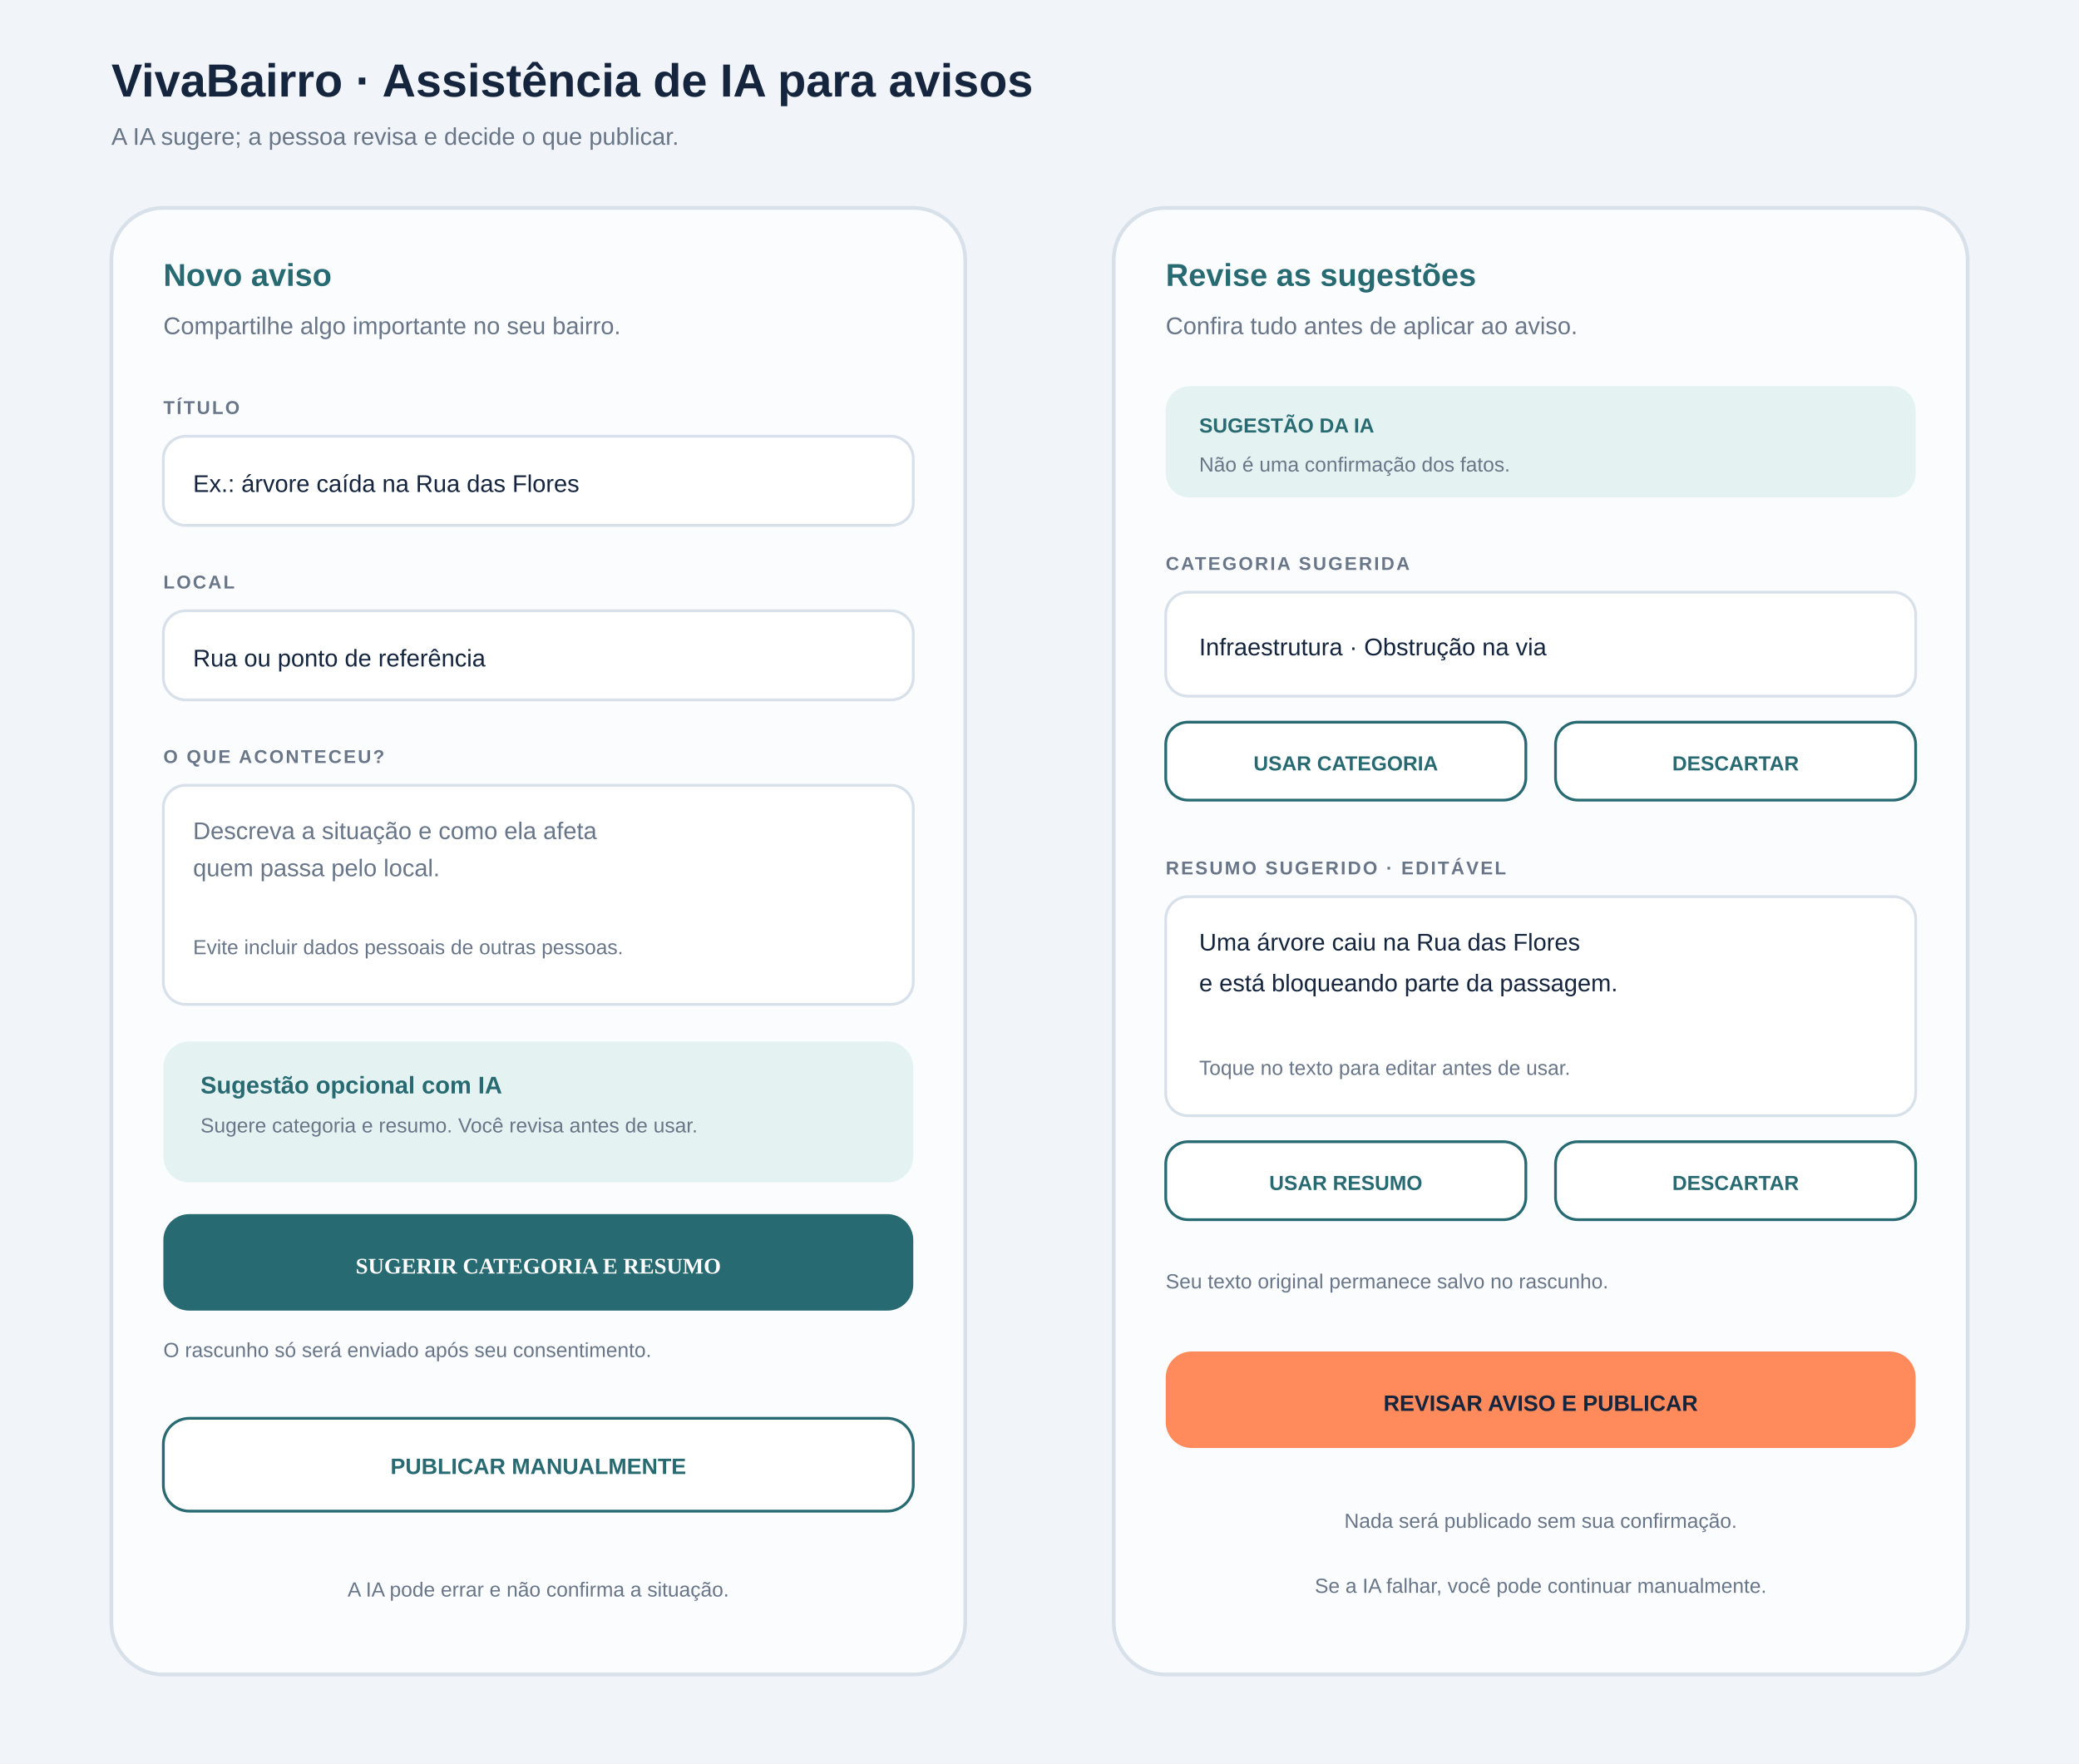
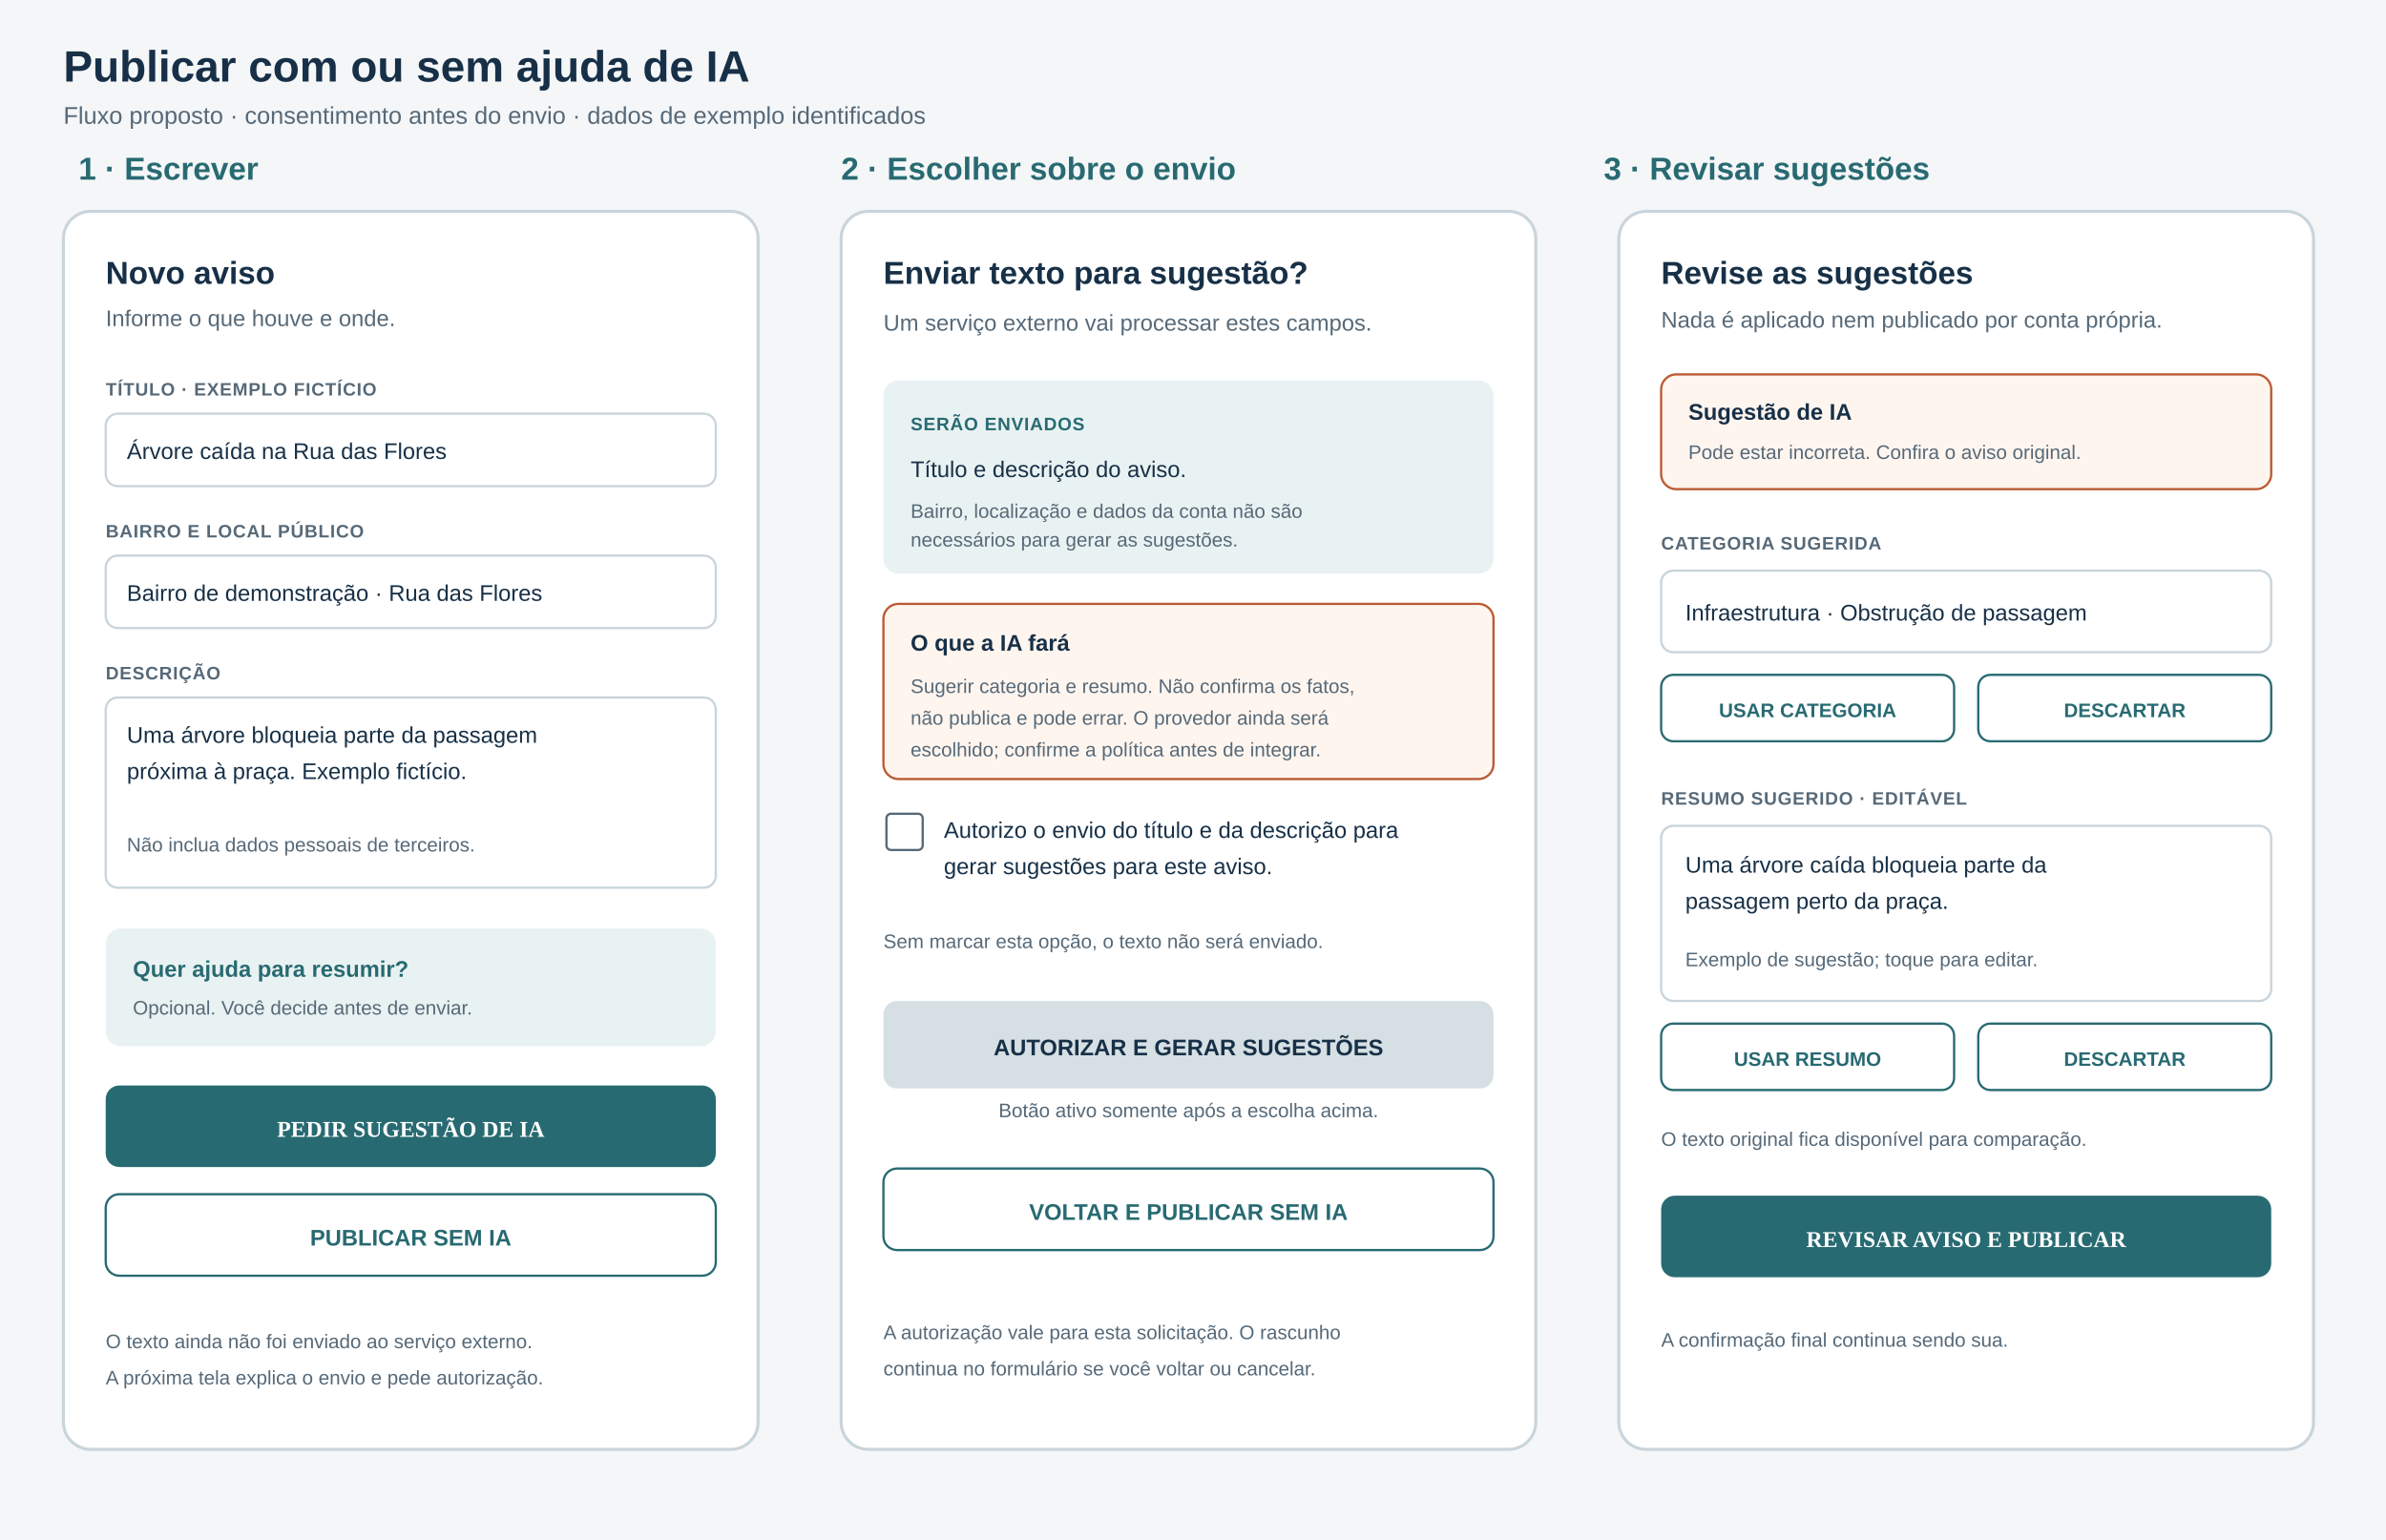
- <svg xmlns="http://www.w3.org/2000/svg" width="1120" height="950" viewBox="0 0 1120 950" role="img" aria-labelledby="title desc">
+ <svg xmlns="http://www.w3.org/2000/svg" width="1580" height="1020" viewBox="0 0 1580 1020" role="img" aria-labelledby="title desc">
  <defs>
    <style>
-       .page{fill:#F1F4F8}.phone{fill:#FBFCFE;stroke:#D8E0EA;stroke-width:2}.ink{fill:#14253D;font-family:Arial,sans-serif}.muted{fill:#687688;font-family:Arial,sans-serif}.teal{fill:#286A72;font-family:Arial,sans-serif}.title{font-size:25px;font-weight:700}.section{font-size:17px;font-weight:700}.body{font-size:13px}.small{font-size:11px}.label{font-size:10px;font-weight:700;letter-spacing:1px}.button{font-size:12px;font-weight:700}.field{fill:#fff;stroke:#D8E0EA;stroke-width:1.5}.card{fill:#E4F3F1}.outline{fill:#fff;stroke:#286A72;stroke-width:1.5}
+       .bg{fill:#F4F6F8}.phone{fill:#fff;stroke:#C9D4DB;stroke-width:2}.ink{fill:#173047;font-family:Arial,sans-serif}.muted{fill:#566978;font-family:Arial,sans-serif}.teal{fill:#286A72;font-family:Arial,sans-serif}.title{font-size:29px;font-weight:700}.sub{font-size:16px}.head{font-size:21px;font-weight:700}.body{font-size:15px}.small{font-size:13px}.label{font-size:12px;font-weight:700;letter-spacing:.5px}.field{fill:#fff;stroke:#C9D4DB;stroke-width:1.5}.card{fill:#E9F2F2}.notice{fill:#FFF5EF;stroke:#BB5B34;stroke-width:1.5}.primary{fill:#286A72}.secondary{fill:#fff;stroke:#286A72;stroke-width:1.5}.disabled{fill:#D6E0E4}.check{fill:#fff;stroke:#566978;stroke-width:1.5}.tag{fill:#173047}
    </style>
  </defs>
-   <rect class="page" width="1120" height="950" />
-   <text x="60" y="52" class="ink title">VivaBairro · Assistência de IA para avisos</text>
-   <text x="60" y="78" class="muted body">A IA sugere; a pessoa revisa e decide o que publicar.</text>
-   <g transform="translate(60 112)">
-     <rect class="phone" width="460" height="790" rx="28" />
-     <text x="28" y="42" class="teal section">Novo aviso</text>
-     <text x="28" y="68" class="muted body">Compartilhe algo importante no seu bairro.</text>
-     <text x="28" y="111" class="muted label">TÍTULO</text>
-     <rect x="28" y="123" width="404" height="48" rx="12" class="field" />
-     <text x="44" y="153" class="ink body">Ex.: árvore caída na Rua das Flores</text>
-     <text x="28" y="205" class="muted label">LOCAL</text>
-     <rect x="28" y="217" width="404" height="48" rx="12" class="field" />
-     <text x="44" y="247" class="ink body">Rua ou ponto de referência</text>
-     <text x="28" y="299" class="muted label">O QUE ACONTECEU?</text>
-     <rect x="28" y="311" width="404" height="118" rx="12" class="field" />
-     <text x="44" y="340" class="muted body">Descreva a situação e como ela afeta</text>
-     <text x="44" y="360" class="muted body">quem passa pelo local.</text>
-     <text x="44" y="402" class="muted small">Evite incluir dados pessoais de outras pessoas.</text>
-     <rect x="28" y="449" width="404" height="76" rx="14" class="card" />
-     <text x="48" y="477" class="teal body" font-weight="700">Sugestão opcional com IA</text>
-     <text x="48" y="498" class="muted small">Sugere categoria e resumo. Você revisa antes de usar.</text>
-     <rect x="28" y="542" width="404" height="52" rx="14" fill="#286A72" />
-     <text x="230" y="574" text-anchor="middle" class="button" fill="#fff">SUGERIR CATEGORIA E RESUMO</text>
-     <text x="28" y="619" class="muted small">O rascunho só será enviado após seu consentimento.</text>
-     <rect x="28" y="652" width="404" height="50" rx="14" class="outline" />
-     <text x="230" y="682" text-anchor="middle" class="teal button">PUBLICAR MANUALMENTE</text>
-     <text x="230" y="748" text-anchor="middle" class="muted small">A IA pode errar e não confirma a situação.</text>
+   <rect class="bg" width="1580" height="1020" />
+   <text x="42" y="54" class="ink title">Publicar com ou sem ajuda de IA</text>
+   <text x="42" y="82" class="muted sub">Fluxo proposto · consentimento antes do envio · dados de exemplo identificados</text>
+   <text x="52" y="119" class="teal head">1 · Escrever</text>
+   <text x="557" y="119" class="teal head">2 · Escolher sobre o envio</text>
+   <text x="1062" y="119" class="teal head">3 · Revisar sugestões</text>
+   <g transform="translate(42 140)">
+     <rect class="phone" width="460" height="820" rx="18" />
+     <text x="28" y="48" class="ink head">Novo aviso</text>
+     <text x="28" y="76" class="muted body">Informe o que houve e onde.</text>
+     <text x="28" y="122" class="muted label">TÍTULO · EXEMPLO FICTÍCIO</text>
+     <rect x="28" y="134" width="404" height="48" rx="8" class="field" />
+     <text x="42" y="164" class="ink body">Árvore caída na Rua das Flores</text>
+     <text x="28" y="216" class="muted label">BAIRRO E LOCAL PÚBLICO</text>
+     <rect x="28" y="228" width="404" height="48" rx="8" class="field" />
+     <text x="42" y="258" class="ink body">Bairro de demonstração · Rua das Flores</text>
+     <text x="28" y="310" class="muted label">DESCRIÇÃO</text>
+     <rect x="28" y="322" width="404" height="126" rx="8" class="field" />
+     <text x="42" y="352" class="ink body">Uma árvore bloqueia parte da passagem</text>
+     <text x="42" y="376" class="ink body">próxima à praça. Exemplo fictício.</text>
+     <text x="42" y="424" class="muted small">Não inclua dados pessoais de terceiros.</text>
+     <rect x="28" y="475" width="404" height="78" rx="10" class="card" />
+     <text x="46" y="507" class="teal body" font-weight="700">Quer ajuda para resumir?</text>
+     <text x="46" y="532" class="muted small">Opcional. Você decide antes de enviar.</text>
+     <rect x="28" y="579" width="404" height="54" rx="9" class="primary" />
+     <text x="230" y="613" text-anchor="middle" class="body" fill="#fff" font-weight="700">PEDIR SUGESTÃO DE IA</text>
+     <rect x="28" y="651" width="404" height="54" rx="9" class="secondary" />
+     <text x="230" y="685" text-anchor="middle" class="teal body" font-weight="700">PUBLICAR SEM IA</text>
+     <text x="28" y="753" class="muted small">O texto ainda não foi enviado ao serviço externo.</text>
+     <text x="28" y="777" class="muted small">A próxima tela explica o envio e pede autorização.</text>
  </g>
-   <g transform="translate(600 112)">
-     <rect class="phone" width="460" height="790" rx="28" />
-     <text x="28" y="42" class="teal section">Revise as sugestões</text>
-     <text x="28" y="68" class="muted body">Confira tudo antes de aplicar ao aviso.</text>
-     <rect x="28" y="96" width="404" height="60" rx="13" class="card" />
-     <text x="46" y="121" class="teal small" font-weight="700">SUGESTÃO DA IA</text>
-     <text x="46" y="142" class="muted small">Não é uma confirmação dos fatos.</text>
-     <text x="28" y="195" class="muted label">CATEGORIA SUGERIDA</text>
-     <rect x="28" y="207" width="404" height="56" rx="12" class="field" />
-     <text x="46" y="241" class="ink body">Infraestrutura · Obstrução na via</text>
-     <rect x="28" y="277" width="194" height="42" rx="12" class="outline" />
-     <text x="125" y="303" text-anchor="middle" class="teal small" font-weight="700">USAR CATEGORIA</text>
-     <rect x="238" y="277" width="194" height="42" rx="12" class="outline" />
-     <text x="335" y="303" text-anchor="middle" class="teal small" font-weight="700">DESCARTAR</text>
-     <text x="28" y="359" class="muted label">RESUMO SUGERIDO · EDITÁVEL</text>
-     <rect x="28" y="371" width="404" height="118" rx="12" class="field" />
-     <text x="46" y="400" class="ink body">Uma árvore caiu na Rua das Flores</text>
-     <text x="46" y="422" class="ink body">e está bloqueando parte da passagem.</text>
-     <text x="46" y="467" class="muted small">Toque no texto para editar antes de usar.</text>
-     <rect x="28" y="503" width="194" height="42" rx="12" class="outline" />
-     <text x="125" y="529" text-anchor="middle" class="teal small" font-weight="700">USAR RESUMO</text>
-     <rect x="238" y="503" width="194" height="42" rx="12" class="outline" />
-     <text x="335" y="529" text-anchor="middle" class="teal small" font-weight="700">DESCARTAR</text>
-     <text x="28" y="582" class="muted small">Seu texto original permanece salvo no rascunho.</text>
-     <rect x="28" y="616" width="404" height="52" rx="14" fill="#FF8A5B" />
-     <text x="230" y="648" text-anchor="middle" class="ink button">REVISAR AVISO E PUBLICAR</text>
-     <text x="230" y="711" text-anchor="middle" class="muted small">Nada será publicado sem sua confirmação.</text>
-     <text x="230" y="746" text-anchor="middle" class="muted small">Se a IA falhar, você pode continuar manualmente.</text>
+   <g transform="translate(557 140)">
+     <rect class="phone" width="460" height="820" rx="18" />
+     <text x="28" y="48" class="ink head">Enviar texto para sugestão?</text>
+     <text x="28" y="79" class="muted body">Um serviço externo vai processar estes campos.</text>
+     <rect x="28" y="112" width="404" height="128" rx="10" class="card" />
+     <text x="46" y="145" class="teal label">SERÃO ENVIADOS</text>
+     <text x="46" y="176" class="ink body">Título e descrição do aviso.</text>
+     <text x="46" y="203" class="muted small">Bairro, localização e dados da conta não são</text>
+     <text x="46" y="222" class="muted small">necessários para gerar as sugestões.</text>
+     <rect x="28" y="260" width="404" height="116" rx="10" class="notice" />
+     <text x="46" y="291" class="ink body" font-weight="700">O que a IA fará</text>
+     <text x="46" y="319" class="muted small">Sugerir categoria e resumo. Não confirma os fatos,</text>
+     <text x="46" y="340" class="muted small">não publica e pode errar. O provedor ainda será</text>
+     <text x="46" y="361" class="muted small">escolhido; confirme a política antes de integrar.</text>
+     <rect x="30" y="399" width="24" height="24" rx="3" class="check" />
+     <text x="68" y="415" class="ink body">Autorizo o envio do título e da descrição para</text>
+     <text x="68" y="439" class="ink body">gerar sugestões para este aviso.</text>
+     <text x="28" y="488" class="muted small">Sem marcar esta opção, o texto não será enviado.</text>
+     <rect x="28" y="523" width="404" height="58" rx="9" class="disabled" />
+     <text x="230" y="559" text-anchor="middle" class="ink body" font-weight="700">AUTORIZAR E GERAR SUGESTÕES</text>
+     <text x="230" y="600" text-anchor="middle" class="muted small">Botão ativo somente após a escolha acima.</text>
+     <rect x="28" y="634" width="404" height="54" rx="9" class="secondary" />
+     <text x="230" y="668" text-anchor="middle" class="teal body" font-weight="700">VOLTAR E PUBLICAR SEM IA</text>
+     <text x="28" y="747" class="muted small">A autorização vale para esta solicitação. O rascunho</text>
+     <text x="28" y="771" class="muted small">continua no formulário se você voltar ou cancelar.</text>
+   </g>
+   <g transform="translate(1072 140)">
+     <rect class="phone" width="460" height="820" rx="18" />
+     <text x="28" y="48" class="ink head">Revise as sugestões</text>
+     <text x="28" y="77" class="muted body">Nada é aplicado nem publicado por conta própria.</text>
+     <rect x="28" y="108" width="404" height="76" rx="10" class="notice" />
+     <text x="46" y="138" class="ink body" font-weight="700">Sugestão de IA</text>
+     <text x="46" y="164" class="muted small">Pode estar incorreta. Confira o aviso original.</text>
+     <text x="28" y="224" class="muted label">CATEGORIA SUGERIDA</text>
+     <rect x="28" y="238" width="404" height="54" rx="8" class="field" />
+     <text x="44" y="271" class="ink body">Infraestrutura · Obstrução de passagem</text>
+     <rect x="28" y="307" width="194" height="44" rx="8" class="secondary" />
+     <text x="125" y="335" text-anchor="middle" class="teal small" font-weight="700">USAR CATEGORIA</text>
+     <rect x="238" y="307" width="194" height="44" rx="8" class="secondary" />
+     <text x="335" y="335" text-anchor="middle" class="teal small" font-weight="700">DESCARTAR</text>
+     <text x="28" y="393" class="muted label">RESUMO SUGERIDO · EDITÁVEL</text>
+     <rect x="28" y="407" width="404" height="116" rx="8" class="field" />
+     <text x="44" y="438" class="ink body">Uma árvore caída bloqueia parte da</text>
+     <text x="44" y="462" class="ink body">passagem perto da praça.</text>
+     <text x="44" y="500" class="muted small">Exemplo de sugestão; toque para editar.</text>
+     <rect x="28" y="538" width="194" height="44" rx="8" class="secondary" />
+     <text x="125" y="566" text-anchor="middle" class="teal small" font-weight="700">USAR RESUMO</text>
+     <rect x="238" y="538" width="194" height="44" rx="8" class="secondary" />
+     <text x="335" y="566" text-anchor="middle" class="teal small" font-weight="700">DESCARTAR</text>
+     <text x="28" y="619" class="muted small">O texto original fica disponível para comparação.</text>
+     <rect x="28" y="652" width="404" height="54" rx="9" class="primary" />
+     <text x="230" y="686" text-anchor="middle" class="body" fill="#fff" font-weight="700">REVISAR AVISO E PUBLICAR</text>
+     <text x="28" y="752" class="muted small">A confirmação final continua sendo sua.</text>
  </g>
</svg>
